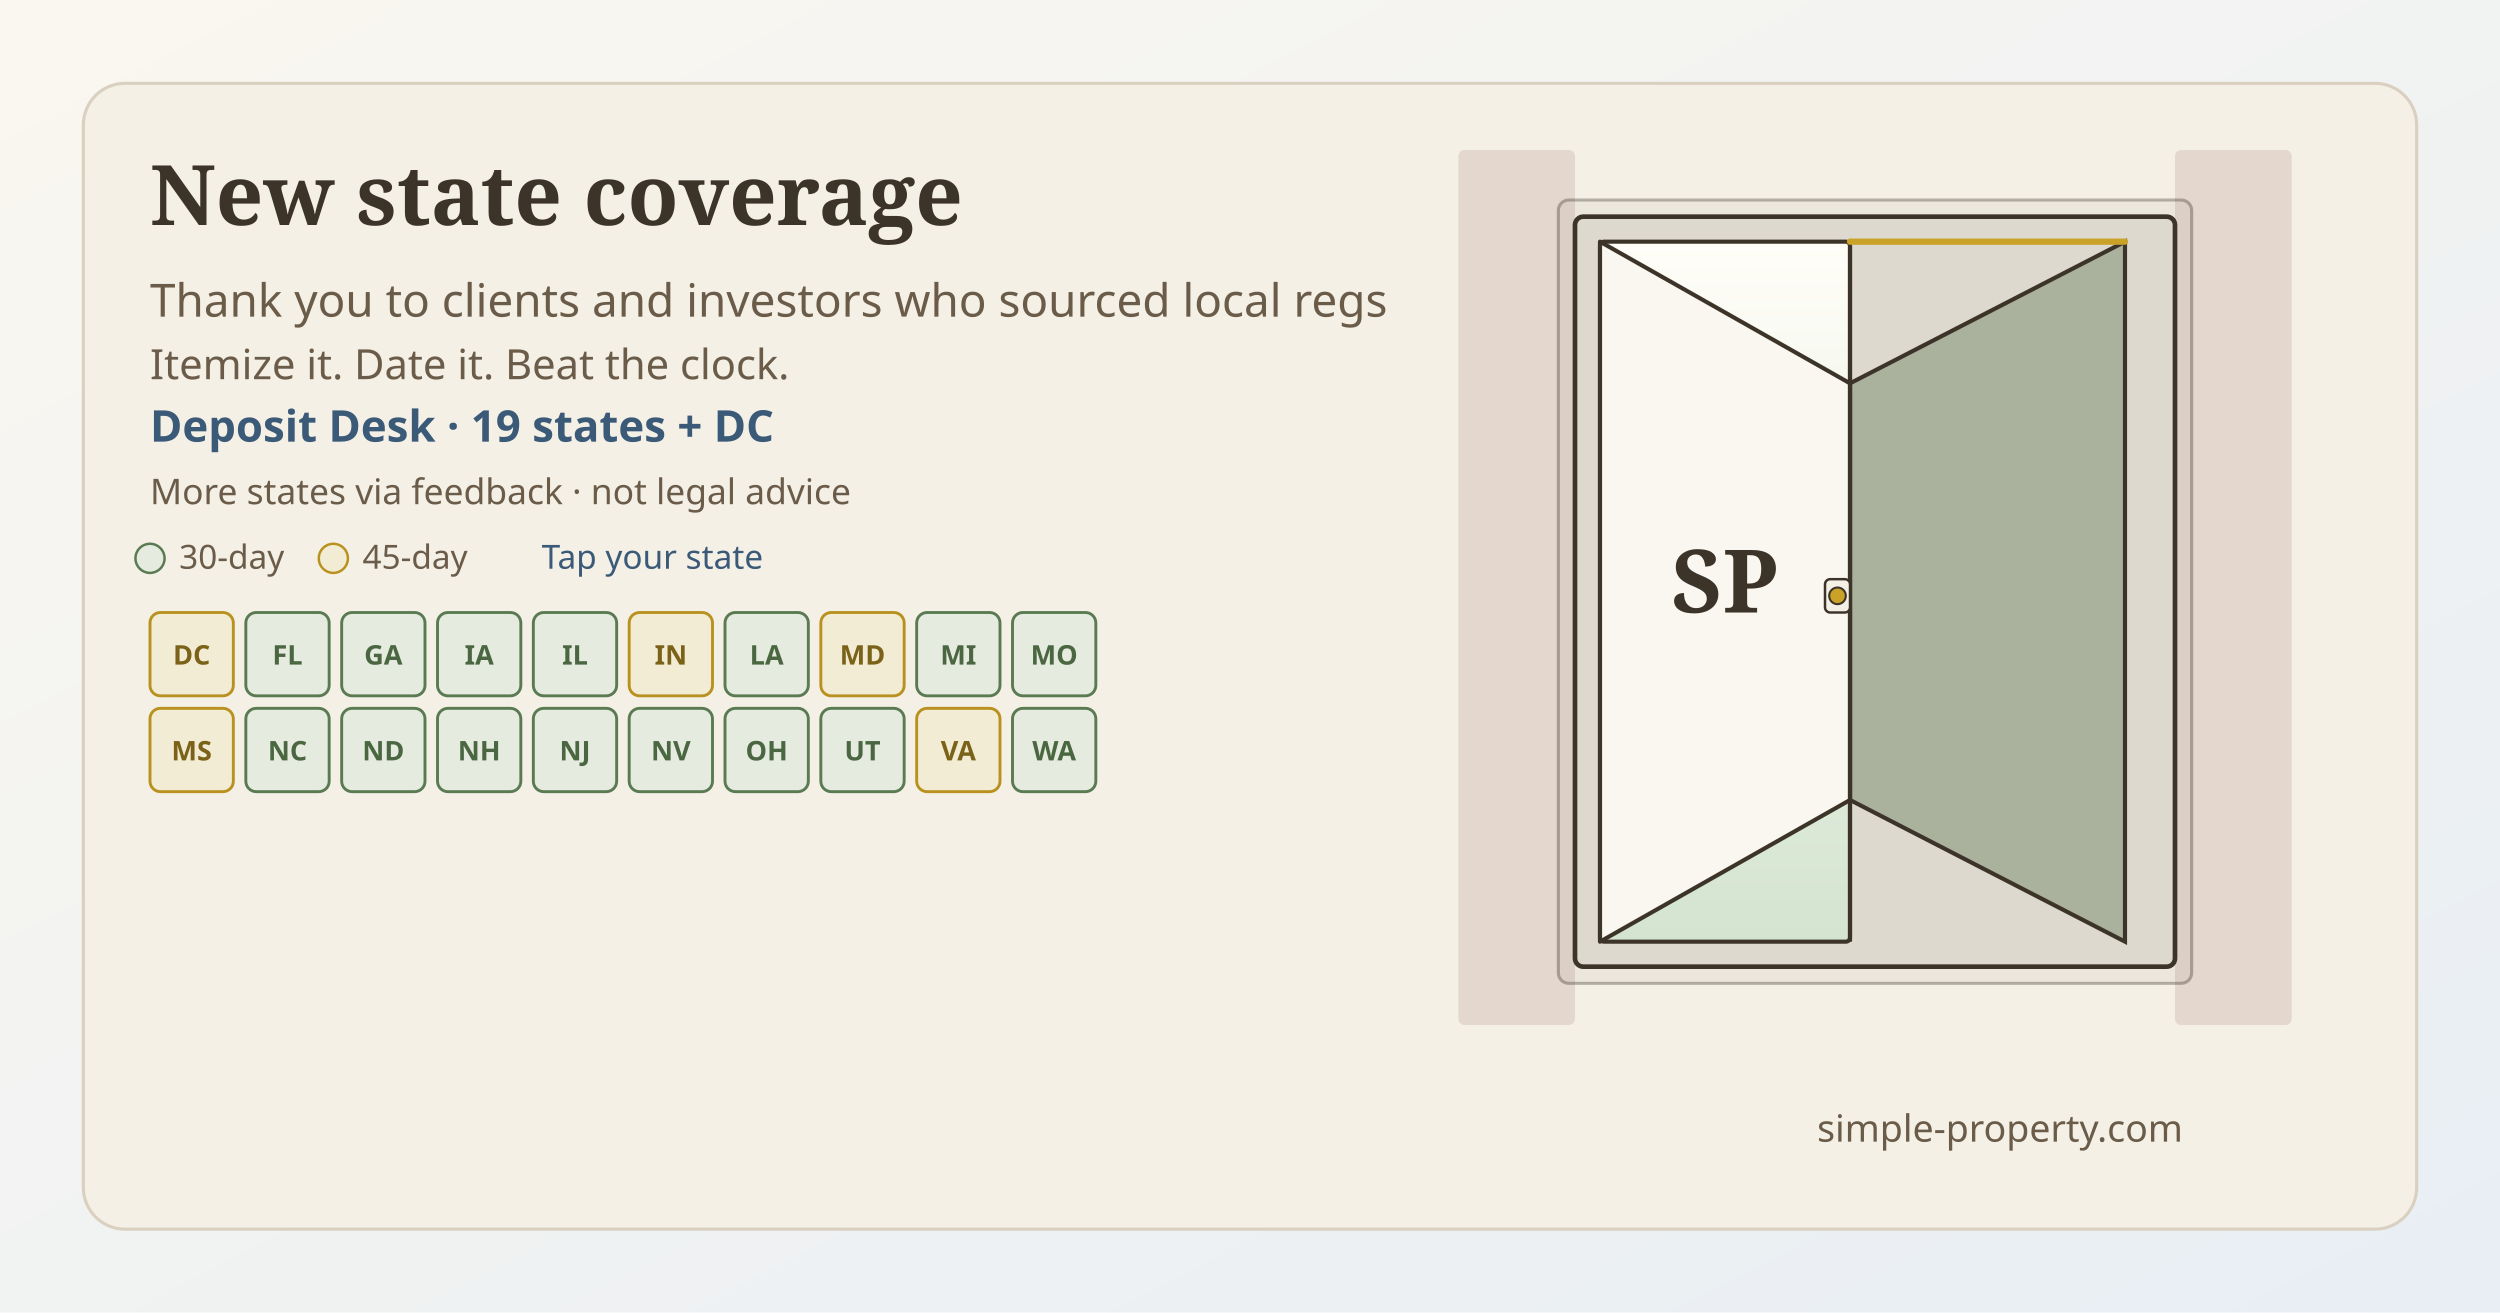
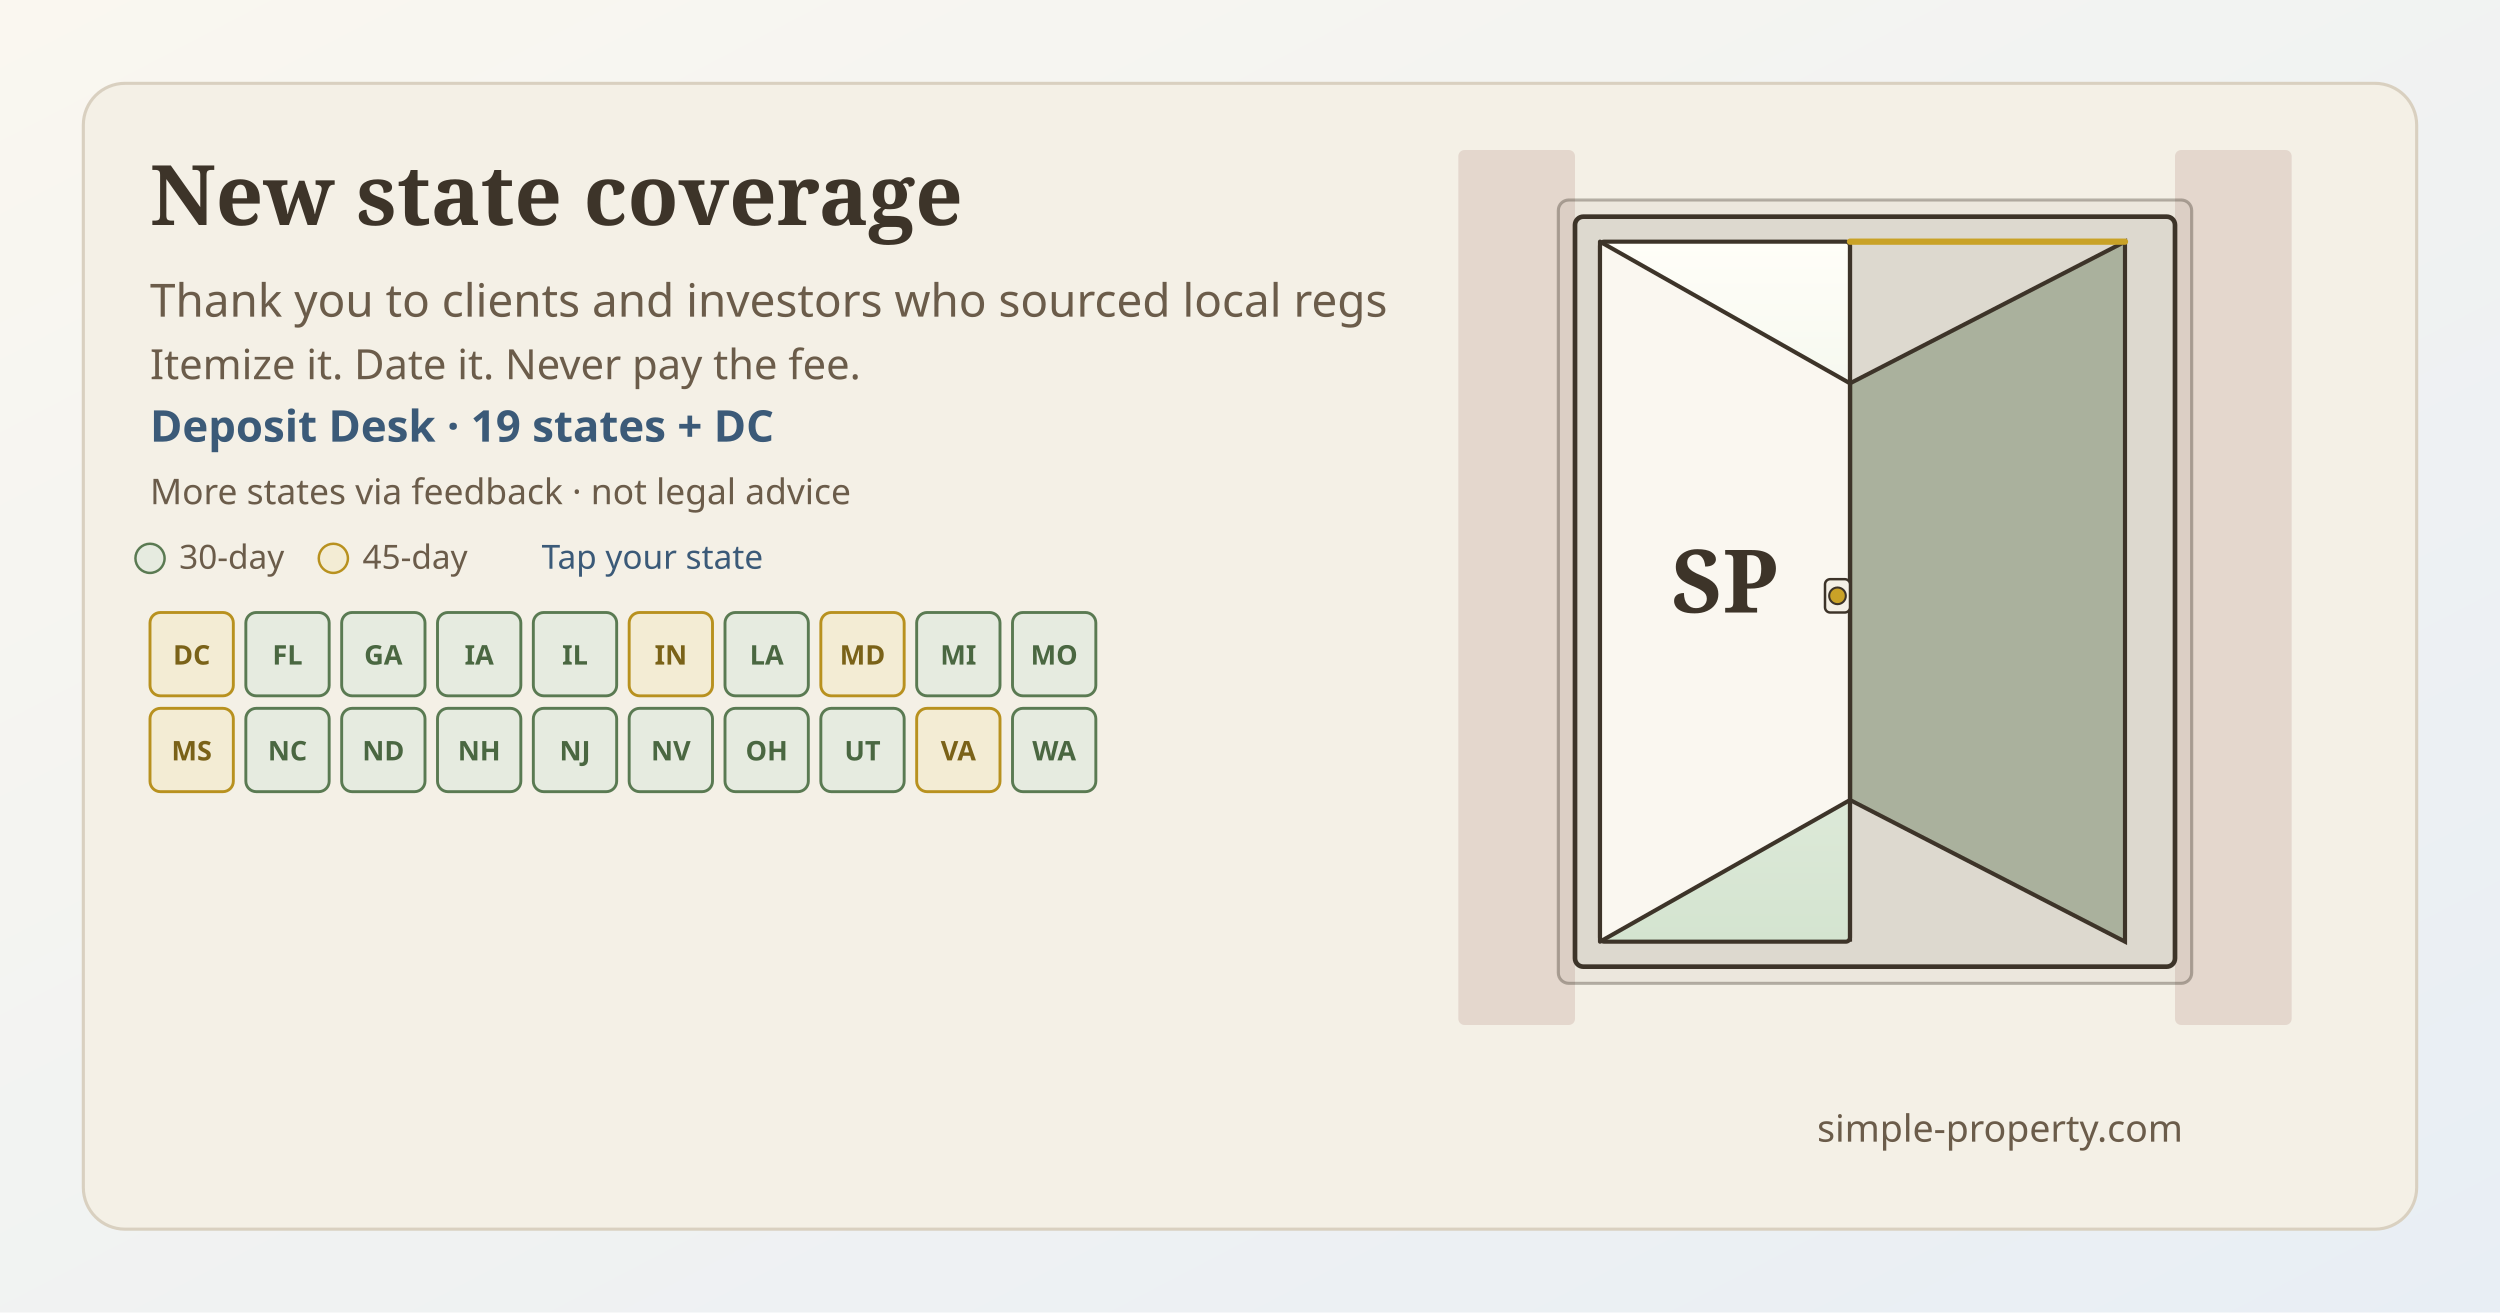
<svg xmlns="http://www.w3.org/2000/svg" width="1200" height="630" viewBox="0 0 1200 630" role="img" aria-label="Deposit Desk new state coverage · 19 states + DC · thank you">
  <defs>
    <linearGradient id="share-bg" x1="0" y1="0" x2="1" y2="1">
      <stop offset="0" stop-color="#faf7f0" />
      <stop offset="1" stop-color="#e8eef4" />
    </linearGradient>
    <linearGradient id="door-light" x1="0" y1="0" x2="0" y2="1">
      <stop offset="0" stop-color="#fffef8" />
      <stop offset="1" stop-color="#d4e4d0" />
    </linearGradient>
  </defs>
  <rect width="1200" height="630" fill="url(#share-bg)" />
  <rect x="40" y="40" width="1120" height="550" rx="20" fill="#f4f0e6" stroke="#d9d0c0" stroke-width="1.5" />
  <text x="72" y="108" fill="#3d3429" font-family="Georgia, serif" font-size="40" font-weight="600">New state coverage</text>
  <text x="72" y="152" fill="#6b5c4a" font-family="system-ui,sans-serif" font-size="22">Thank you to clients and investors who sourced local regs</text>
-   <text x="72" y="182" fill="#6b5c4a" font-family="system-ui,sans-serif" font-size="20">Itemize it. Date it. Beat the clock.</text>
+   <text x="72" y="182" fill="#6b5c4a" font-family="system-ui,sans-serif" font-size="20">Itemize it. Date it. Never pay the fee.</text>
  <text x="72" y="212" fill="#3b5a78" font-family="system-ui,sans-serif" font-size="21" font-weight="600">Deposit Desk · 19 states + DC</text>
  <text x="72" y="242" fill="#6b5c4a" font-family="system-ui,sans-serif" font-size="17">More states via feedback · not legal advice</text>
  <g font-family="system-ui,sans-serif" font-size="16" fill="#6b5c4a">
    <circle cx="72" cy="268" r="7" fill="#e6ebe0" stroke="#5a7a52" stroke-width="1.2" />
    <text x="86" y="273">30-day</text>
    <circle cx="160" cy="268" r="7" fill="#f3ecd4" stroke="#b8911f" stroke-width="1.2" />
    <text x="174" y="273">45-day</text>
    <text x="260" y="273" fill="#3b5a78">Tap your state</text>
  </g>
  <g class="coverage-chip" data-code="DC">
    <rect x="72" y="294" width="40" height="40" rx="5" fill="#f3ecd4" stroke="#b8911f" stroke-width="1.4" />
    <text x="92" y="319" text-anchor="middle" font-family="system-ui,sans-serif" font-size="13" font-weight="700" fill="#7a6218">DC</text>
  </g>
  <g class="coverage-chip" data-code="FL">
    <rect x="118" y="294" width="40" height="40" rx="5" fill="#e6ebe0" stroke="#5a7a52" stroke-width="1.4" />
    <text x="138" y="319" text-anchor="middle" font-family="system-ui,sans-serif" font-size="13" font-weight="700" fill="#4a6741">FL</text>
  </g>
  <g class="coverage-chip" data-code="GA">
    <rect x="164" y="294" width="40" height="40" rx="5" fill="#e6ebe0" stroke="#5a7a52" stroke-width="1.4" />
    <text x="184" y="319" text-anchor="middle" font-family="system-ui,sans-serif" font-size="13" font-weight="700" fill="#4a6741">GA</text>
  </g>
  <g class="coverage-chip" data-code="IA">
    <rect x="210" y="294" width="40" height="40" rx="5" fill="#e6ebe0" stroke="#5a7a52" stroke-width="1.4" />
    <text x="230" y="319" text-anchor="middle" font-family="system-ui,sans-serif" font-size="13" font-weight="700" fill="#4a6741">IA</text>
  </g>
  <g class="coverage-chip" data-code="IL">
    <rect x="256" y="294" width="40" height="40" rx="5" fill="#e6ebe0" stroke="#5a7a52" stroke-width="1.4" />
    <text x="276" y="319" text-anchor="middle" font-family="system-ui,sans-serif" font-size="13" font-weight="700" fill="#4a6741">IL</text>
  </g>
  <g class="coverage-chip" data-code="IN">
    <rect x="302" y="294" width="40" height="40" rx="5" fill="#f3ecd4" stroke="#b8911f" stroke-width="1.4" />
    <text x="322" y="319" text-anchor="middle" font-family="system-ui,sans-serif" font-size="13" font-weight="700" fill="#7a6218">IN</text>
  </g>
  <g class="coverage-chip" data-code="LA">
    <rect x="348" y="294" width="40" height="40" rx="5" fill="#e6ebe0" stroke="#5a7a52" stroke-width="1.4" />
    <text x="368" y="319" text-anchor="middle" font-family="system-ui,sans-serif" font-size="13" font-weight="700" fill="#4a6741">LA</text>
  </g>
  <g class="coverage-chip" data-code="MD">
    <rect x="394" y="294" width="40" height="40" rx="5" fill="#f3ecd4" stroke="#b8911f" stroke-width="1.4" />
    <text x="414" y="319" text-anchor="middle" font-family="system-ui,sans-serif" font-size="13" font-weight="700" fill="#7a6218">MD</text>
  </g>
  <g class="coverage-chip" data-code="MI">
    <rect x="440" y="294" width="40" height="40" rx="5" fill="#e6ebe0" stroke="#5a7a52" stroke-width="1.4" />
    <text x="460" y="319" text-anchor="middle" font-family="system-ui,sans-serif" font-size="13" font-weight="700" fill="#4a6741">MI</text>
  </g>
  <g class="coverage-chip" data-code="MO">
    <rect x="486" y="294" width="40" height="40" rx="5" fill="#e6ebe0" stroke="#5a7a52" stroke-width="1.4" />
    <text x="506" y="319" text-anchor="middle" font-family="system-ui,sans-serif" font-size="13" font-weight="700" fill="#4a6741">MO</text>
  </g>
  <g class="coverage-chip" data-code="MS">
    <rect x="72" y="340" width="40" height="40" rx="5" fill="#f3ecd4" stroke="#b8911f" stroke-width="1.4" />
    <text x="92" y="365" text-anchor="middle" font-family="system-ui,sans-serif" font-size="13" font-weight="700" fill="#7a6218">MS</text>
  </g>
  <g class="coverage-chip" data-code="NC">
    <rect x="118" y="340" width="40" height="40" rx="5" fill="#e6ebe0" stroke="#5a7a52" stroke-width="1.4" />
    <text x="138" y="365" text-anchor="middle" font-family="system-ui,sans-serif" font-size="13" font-weight="700" fill="#4a6741">NC</text>
  </g>
  <g class="coverage-chip" data-code="ND">
    <rect x="164" y="340" width="40" height="40" rx="5" fill="#e6ebe0" stroke="#5a7a52" stroke-width="1.4" />
    <text x="184" y="365" text-anchor="middle" font-family="system-ui,sans-serif" font-size="13" font-weight="700" fill="#4a6741">ND</text>
  </g>
  <g class="coverage-chip" data-code="NH">
    <rect x="210" y="340" width="40" height="40" rx="5" fill="#e6ebe0" stroke="#5a7a52" stroke-width="1.4" />
    <text x="230" y="365" text-anchor="middle" font-family="system-ui,sans-serif" font-size="13" font-weight="700" fill="#4a6741">NH</text>
  </g>
  <g class="coverage-chip" data-code="NJ">
    <rect x="256" y="340" width="40" height="40" rx="5" fill="#e6ebe0" stroke="#5a7a52" stroke-width="1.4" />
    <text x="276" y="365" text-anchor="middle" font-family="system-ui,sans-serif" font-size="13" font-weight="700" fill="#4a6741">NJ</text>
  </g>
  <g class="coverage-chip" data-code="NV">
    <rect x="302" y="340" width="40" height="40" rx="5" fill="#e6ebe0" stroke="#5a7a52" stroke-width="1.4" />
    <text x="322" y="365" text-anchor="middle" font-family="system-ui,sans-serif" font-size="13" font-weight="700" fill="#4a6741">NV</text>
  </g>
  <g class="coverage-chip" data-code="OH">
    <rect x="348" y="340" width="40" height="40" rx="5" fill="#e6ebe0" stroke="#5a7a52" stroke-width="1.4" />
    <text x="368" y="365" text-anchor="middle" font-family="system-ui,sans-serif" font-size="13" font-weight="700" fill="#4a6741">OH</text>
  </g>
  <g class="coverage-chip" data-code="UT">
    <rect x="394" y="340" width="40" height="40" rx="5" fill="#e6ebe0" stroke="#5a7a52" stroke-width="1.4" />
    <text x="414" y="365" text-anchor="middle" font-family="system-ui,sans-serif" font-size="13" font-weight="700" fill="#4a6741">UT</text>
  </g>
  <g class="coverage-chip" data-code="VA">
    <rect x="440" y="340" width="40" height="40" rx="5" fill="#f3ecd4" stroke="#b8911f" stroke-width="1.4" />
    <text x="460" y="365" text-anchor="middle" font-family="system-ui,sans-serif" font-size="13" font-weight="700" fill="#7a6218">VA</text>
  </g>
  <g class="coverage-chip" data-code="WA">
    <rect x="486" y="340" width="40" height="40" rx="5" fill="#e6ebe0" stroke="#5a7a52" stroke-width="1.4" />
    <text x="506" y="365" text-anchor="middle" font-family="system-ui,sans-serif" font-size="13" font-weight="700" fill="#4a6741">WA</text>
  </g>
  <rect x="700" y="72" width="56" height="420" fill="#7a4038" fill-opacity="0.14" rx="3" />
  <rect x="1044" y="72" width="56" height="420" fill="#7a4038" fill-opacity="0.14" rx="3" />
  <rect x="748" y="96" width="304" height="376" rx="5" fill="#3d3429" fill-opacity="0.05" stroke="#3d3429" stroke-width="1.5" stroke-opacity="0.35" />
  <rect x="756" y="104" width="288" height="360" rx="4" fill="#3d3429" fill-opacity="0.08" stroke="#3d3429" stroke-width="2.25" />
  <rect x="768" y="116" width="120" height="336" rx="2" fill="url(#door-light)" stroke="#3d3429" stroke-width="2" />
  <g class="door-hinge" fill="#8a7a66" stroke="#3d3429" stroke-width="0.8">
    <rect x="771" y="148" width="5" height="7" rx="1.2" />
    <rect x="771" y="228" width="5" height="7" rx="1.2" />
    <rect x="771" y="308" width="5" height="7" rx="1.2" />
  </g>
  <path d="M888 116 L888 452" stroke="#3d3429" stroke-width="2" />
  <path d="M768 116 L888 184 L888 384 L768 452 Z" fill="#faf7f0" stroke="#3d3429" stroke-width="2" stroke-linejoin="round" />
  <path d="M888 184 L1020 116 L1020 452 L888 384 Z" fill="#4a6741" fill-opacity="0.35" stroke="#3d3429" stroke-width="2" />
  <g class="door-rim-lock">
    <rect x="876" y="278" width="12" height="16" rx="2.5" fill="#f4f0e6" stroke="#3d3429" stroke-width="1.2" />
    <circle cx="882" cy="286" r="4" fill="#c9a227" stroke="#3d3429" stroke-width="1" />
  </g>
  <text x="828" y="294" text-anchor="middle" fill="#3d3429" font-family="Georgia, serif" font-size="42" font-weight="600">SP</text>
  <path d="M888 116 L1020 116" stroke="#c9a227" stroke-width="3" stroke-linecap="round" />
  <text x="960" y="548" text-anchor="middle" fill="#6b5c4a" font-family="system-ui,sans-serif" font-size="18">simple-property.com</text>
</svg>
